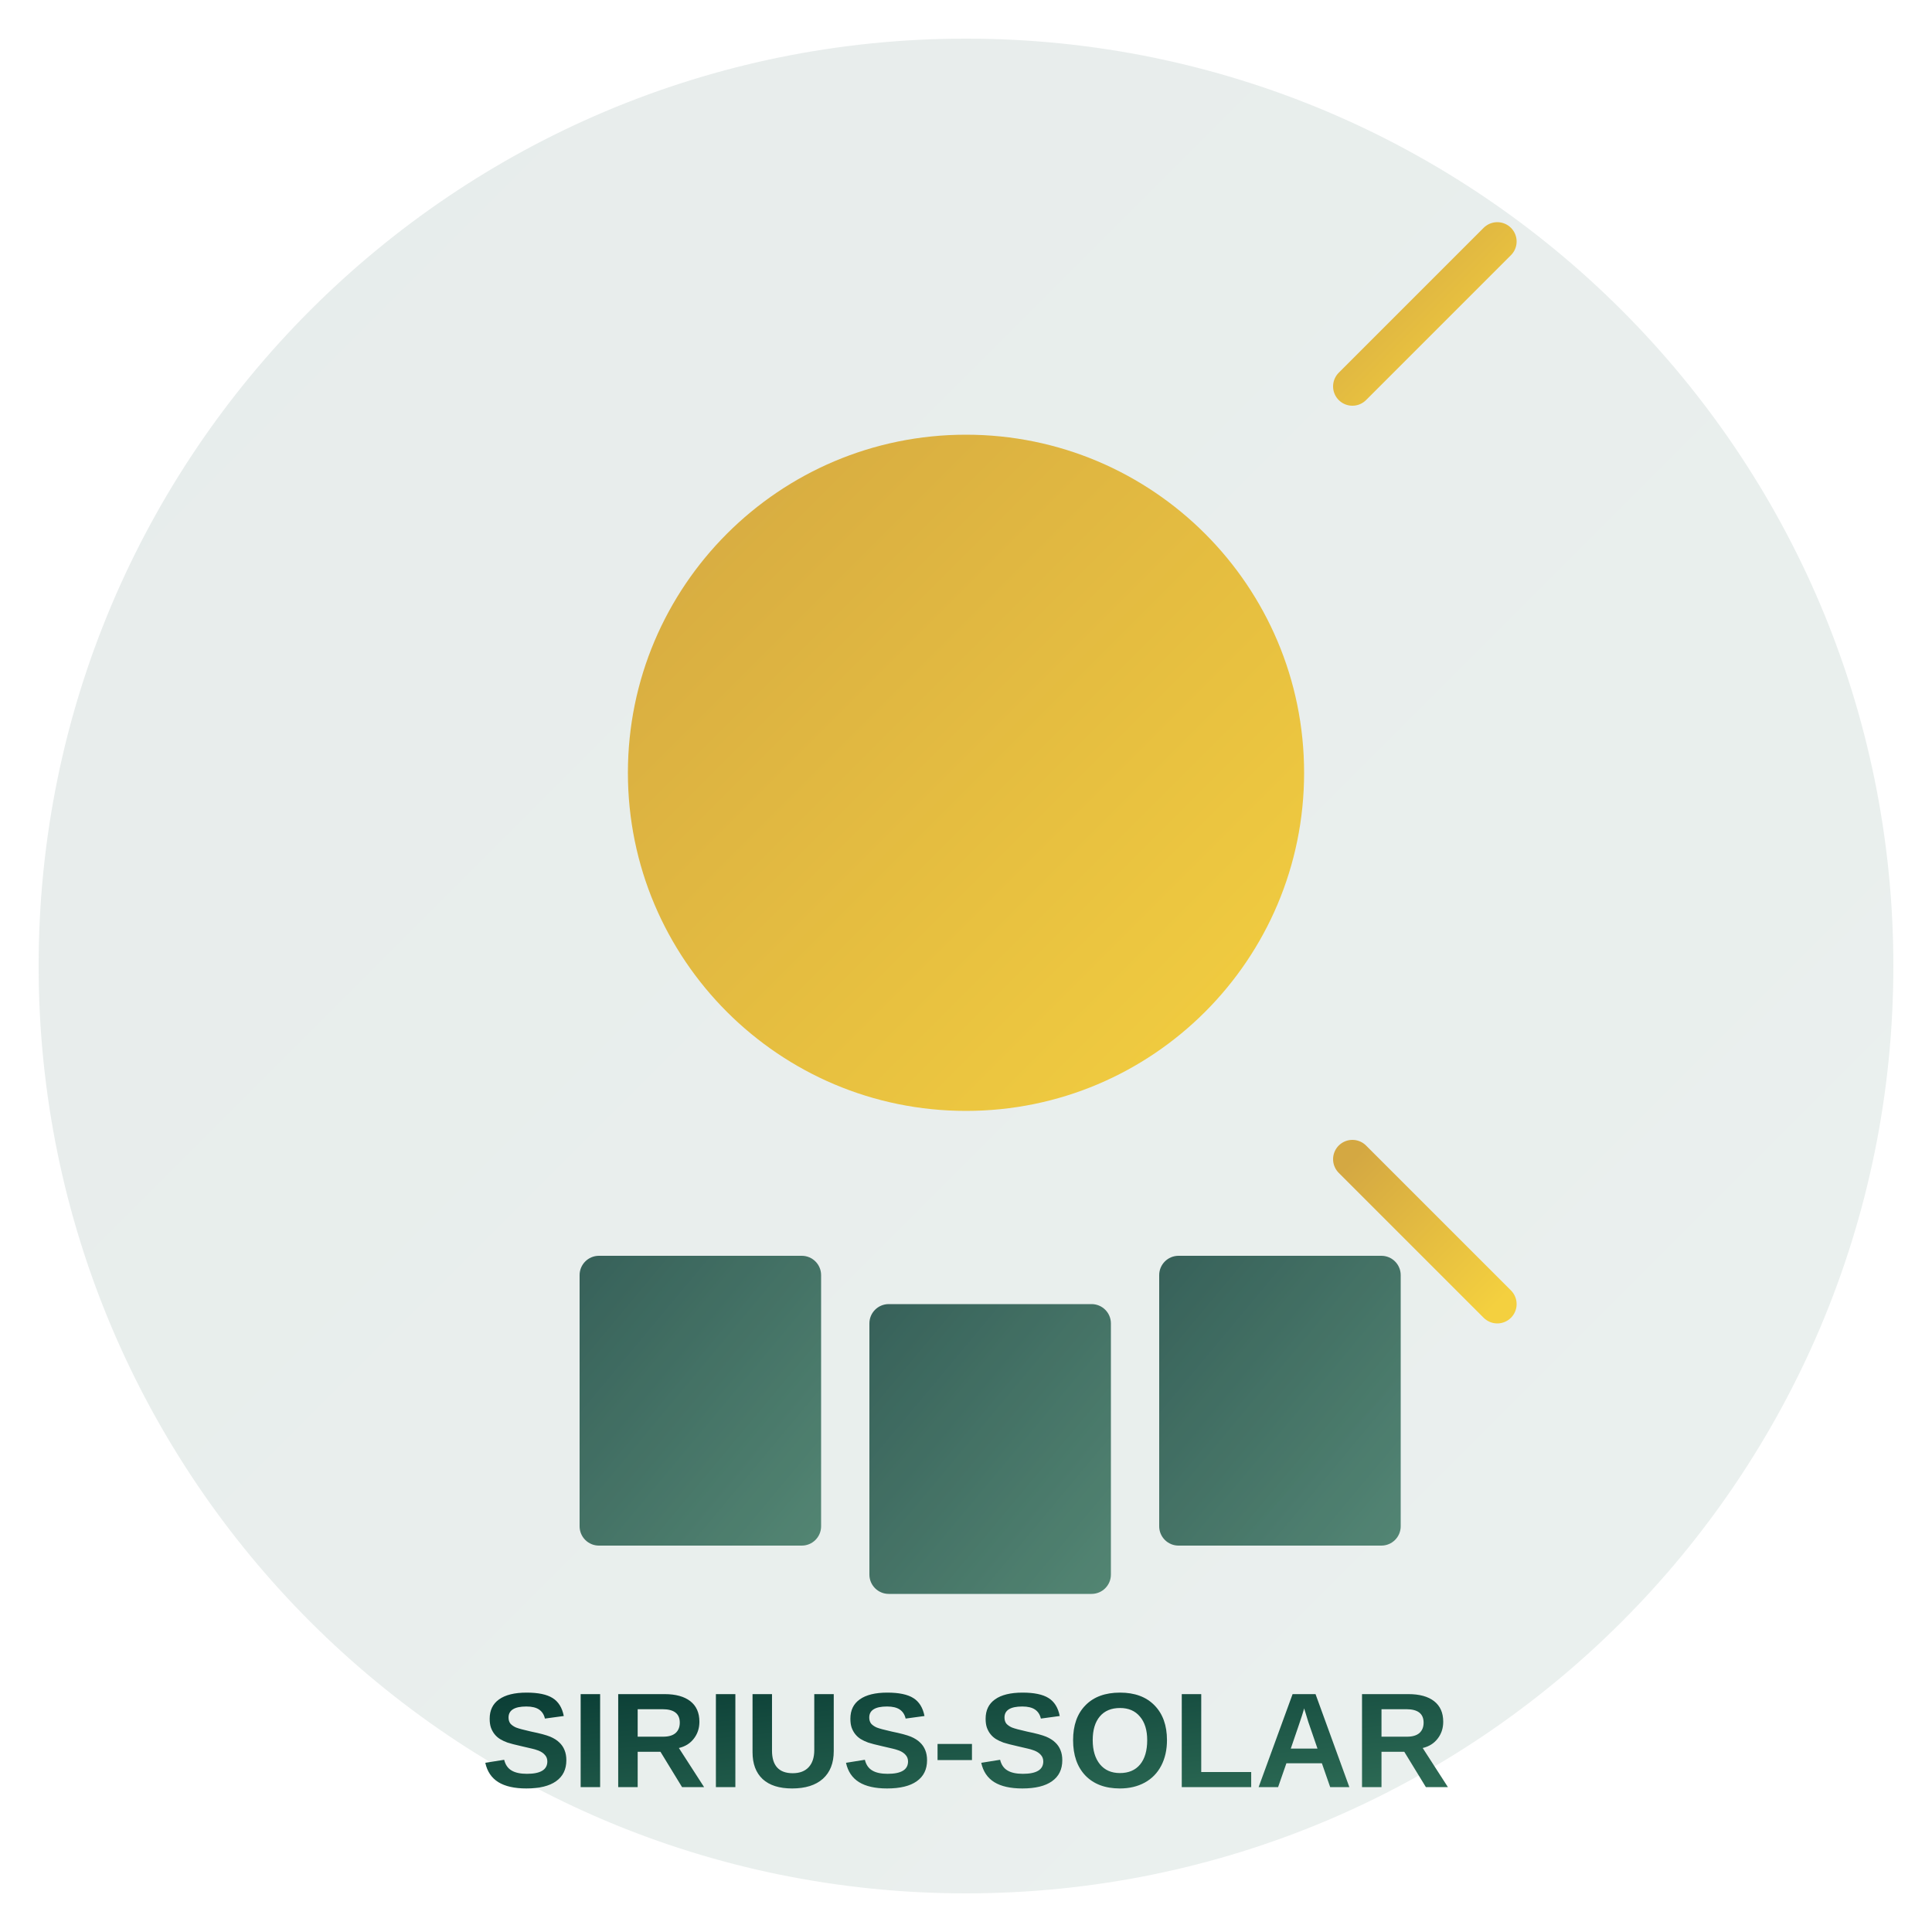
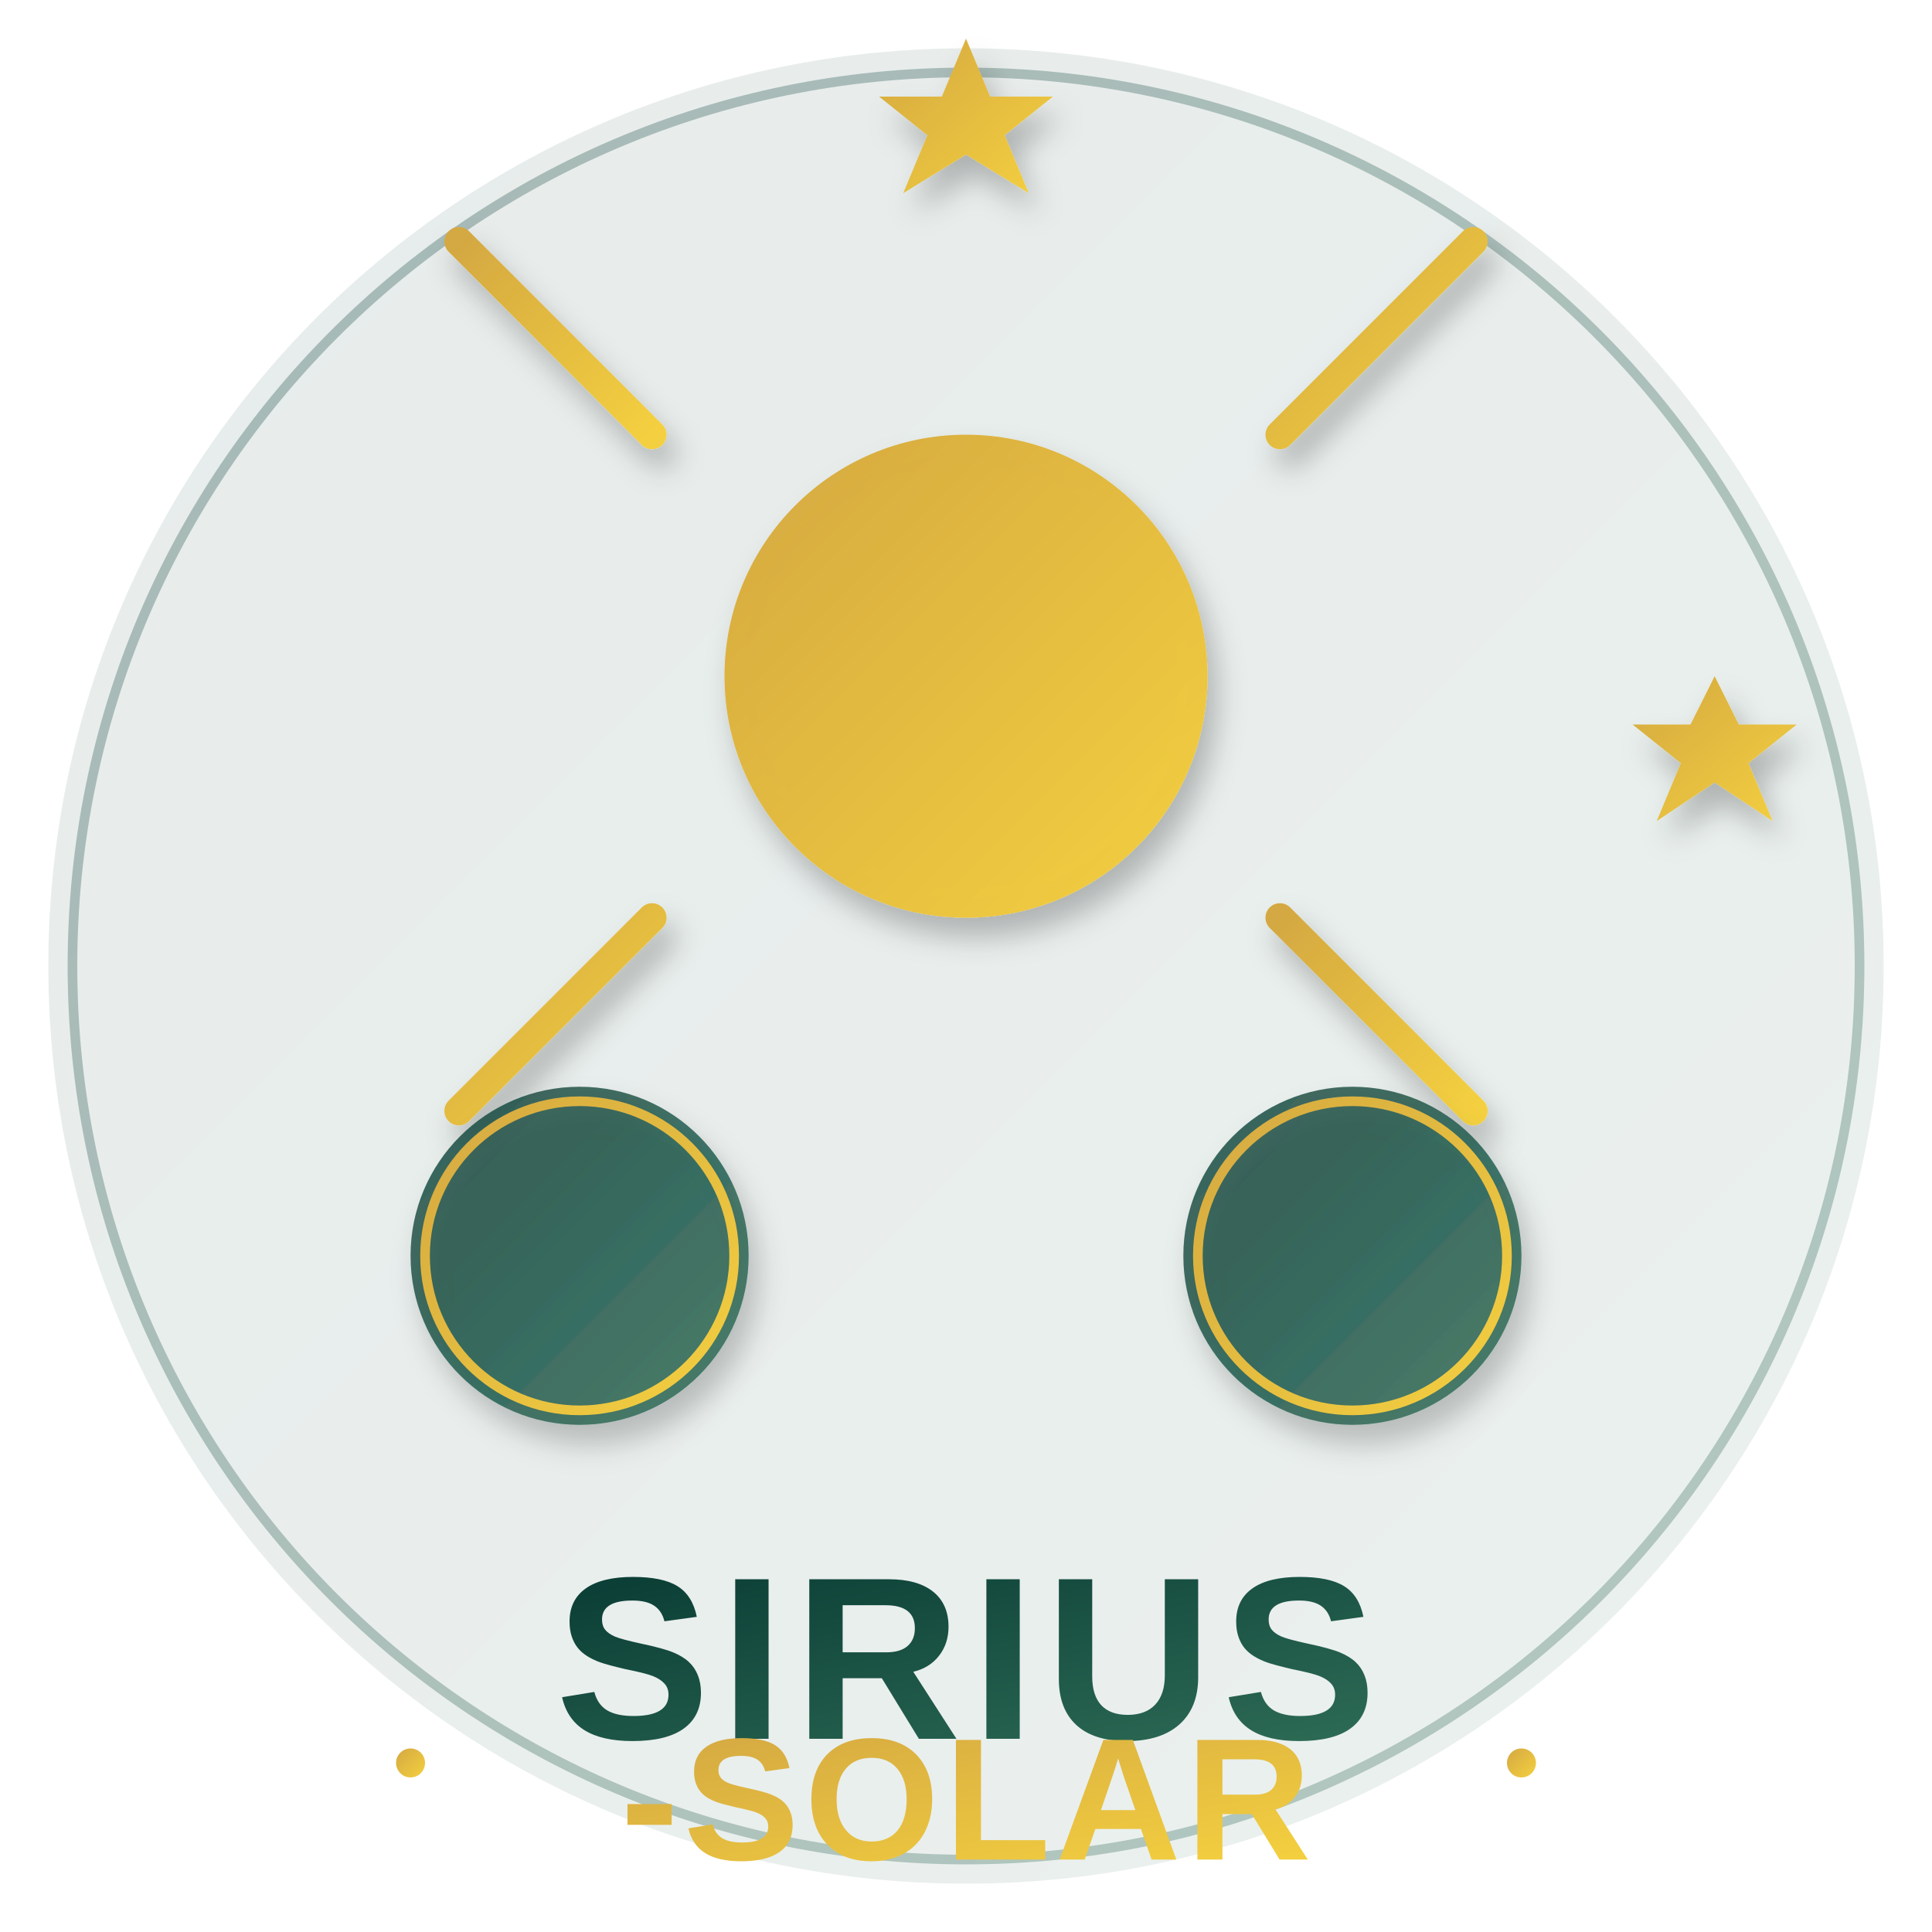
- <svg xmlns="http://www.w3.org/2000/svg" viewBox="0 0 200 200">
+ <svg xmlns="http://www.w3.org/2000/svg" viewBox="0 0 400 400">
  <defs>
    <linearGradient id="sunGradient" x1="0%" y1="0%" x2="100%" y2="100%">
      <stop offset="0%" style="stop-color:#D4A842;stop-opacity:1" />
      <stop offset="100%" style="stop-color:#f4d03f;stop-opacity:1" />
    </linearGradient>
-     <linearGradient id="panelGradient" x1="0%" y1="0%" x2="100%" y2="100%">
+     <linearGradient id="greenGradient" x1="0%" y1="0%" x2="100%" y2="100%">
      <stop offset="0%" style="stop-color:#0A3D35;stop-opacity:1" />
      <stop offset="100%" style="stop-color:#2D6B55;stop-opacity:1" />
    </linearGradient>
+     <filter id="shadow">
+       <feDropShadow dx="2" dy="4" stdDeviation="3" flood-opacity="0.25" />
+     </filter>
  </defs>
-   <circle cx="100" cy="100" r="95" fill="url(#panelGradient)" opacity="0.1" stroke="url(#panelGradient)" stroke-width="2" />
-   <circle cx="100" cy="80" r="35" fill="url(#sunGradient)" />
-   <g stroke="url(#sunGradient)" stroke-width="4" stroke-linecap="round">
-     <line x1="100" y1="30" x2="100" y2="10" />
-     <line x1="140" y1="40" x2="155" y2="25" />
-     <line x1="150" y1="80" x2="170" y2="80" />
-     <line x1="140" y1="120" x2="155" y2="135" />
+   <circle cx="200" cy="200" r="190" fill="url(#greenGradient)" opacity="0.1" />
+   <circle cx="200" cy="200" r="185" fill="none" stroke="url(#greenGradient)" stroke-width="2" opacity="0.3" />
+   <circle cx="200" cy="140" r="50" fill="url(#sunGradient)" filter="url(#shadow)" />
+   <g stroke="url(#sunGradient)" stroke-width="6" stroke-linecap="round" filter="url(#shadow)">
+     <line x1="200" y1="70" x2="200" y2="20" />
+     <line x1="265" y1="90" x2="305" y2="50" />
+     <line x1="290" y1="140" x2="340" y2="140" />
+     <line x1="265" y1="190" x2="305" y2="230" />
+     <line x1="135" y1="90" x2="95" y2="50" />
+     <line x1="110" y1="140" x2="60" y2="140" />
+     <line x1="135" y1="190" x2="95" y2="230" />
  </g>
-   <g fill="url(#panelGradient)" opacity="0.8">
-     <rect x="60" y="130" width="25" height="30" rx="2" />
-     <rect x="90" y="135" width="25" height="30" rx="2" />
-     <rect x="120" y="130" width="25" height="30" rx="2" />
+   <circle cx="200" cy="140" r="45" fill="none" stroke="url(#sunGradient)" stroke-width="2" opacity="0.5" />
+   <g filter="url(#shadow)">
+     <circle cx="120" cy="260" r="35" fill="url(#greenGradient)" opacity="0.8" />
+     <circle cx="120" cy="260" r="32" fill="none" stroke="url(#sunGradient)" stroke-width="2" />
+     <g stroke="url(#sunGradient)" stroke-width="3" stroke-linecap="round">
+       <line x1="120" y1="225" x2="120" y2="190" />
+       <line x1="155" y1="260" x2="190" y2="260" />
+       <line x1="120" y1="295" x2="120" y2="330" />
+       <line x1="85" y1="260" x2="50" y2="260" />
+     </g>
+     <circle cx="280" cy="260" r="35" fill="url(#greenGradient)" opacity="0.8" />
+     <circle cx="280" cy="260" r="32" fill="none" stroke="url(#sunGradient)" stroke-width="2" />
+     <g stroke="url(#sunGradient)" stroke-width="3" stroke-linecap="round">
+       <line x1="280" y1="225" x2="280" y2="190" />
+       <line x1="315" y1="260" x2="350" y2="260" />
+       <line x1="280" y1="295" x2="280" y2="330" />
+       <line x1="245" y1="260" x2="210" y2="260" />
+     </g>
  </g>
-   <g stroke="url(#sunGradient)" stroke-width="1" opacity="0.6">
-     <line x1="62" y1="132" x2="83" y2="132" />
-     <line x1="92" y1="137" x2="113" y2="137" />
-     <line x1="122" y1="132" x2="143" y2="132" />
+   <line x1="155" y1="260" x2="245" y2="260" stroke="url(#sunGradient)" stroke-width="3" opacity="0.6" filter="url(#shadow)" />
+   <g fill="url(#sunGradient)" filter="url(#shadow)">
+     <path d="M 200 8 L 205 20 L 218 20 L 208 28 L 213 40 L 200 32 L 187 40 L 192 28 L 182 20 L 195 20 Z" fill="url(#sunGradient)" />
+     <path d="M 355 140 L 360 150 L 372 150 L 362 158 L 367 170 L 355 162 L 343 170 L 348 158 L 338 150 L 350 150 Z" fill="url(#sunGradient)" />
  </g>
-   <text x="100" y="185" font-size="14" font-weight="bold" text-anchor="middle" fill="url(#panelGradient)" font-family="Arial">SIRIUS-SOLAR</text>
+   <text x="200" y="360" font-size="48" font-weight="bold" text-anchor="middle" fill="url(#greenGradient)" font-family="Arial, sans-serif" letter-spacing="2">SIRIUS</text>
+   <text x="200" y="385" font-size="36" font-weight="bold" text-anchor="middle" fill="url(#sunGradient)" font-family="Arial, sans-serif" letter-spacing="1">-SOLAR</text>
+   <circle cx="85" cy="365" r="3" fill="url(#sunGradient)" />
+   <circle cx="315" cy="365" r="3" fill="url(#sunGradient)" />
</svg>
